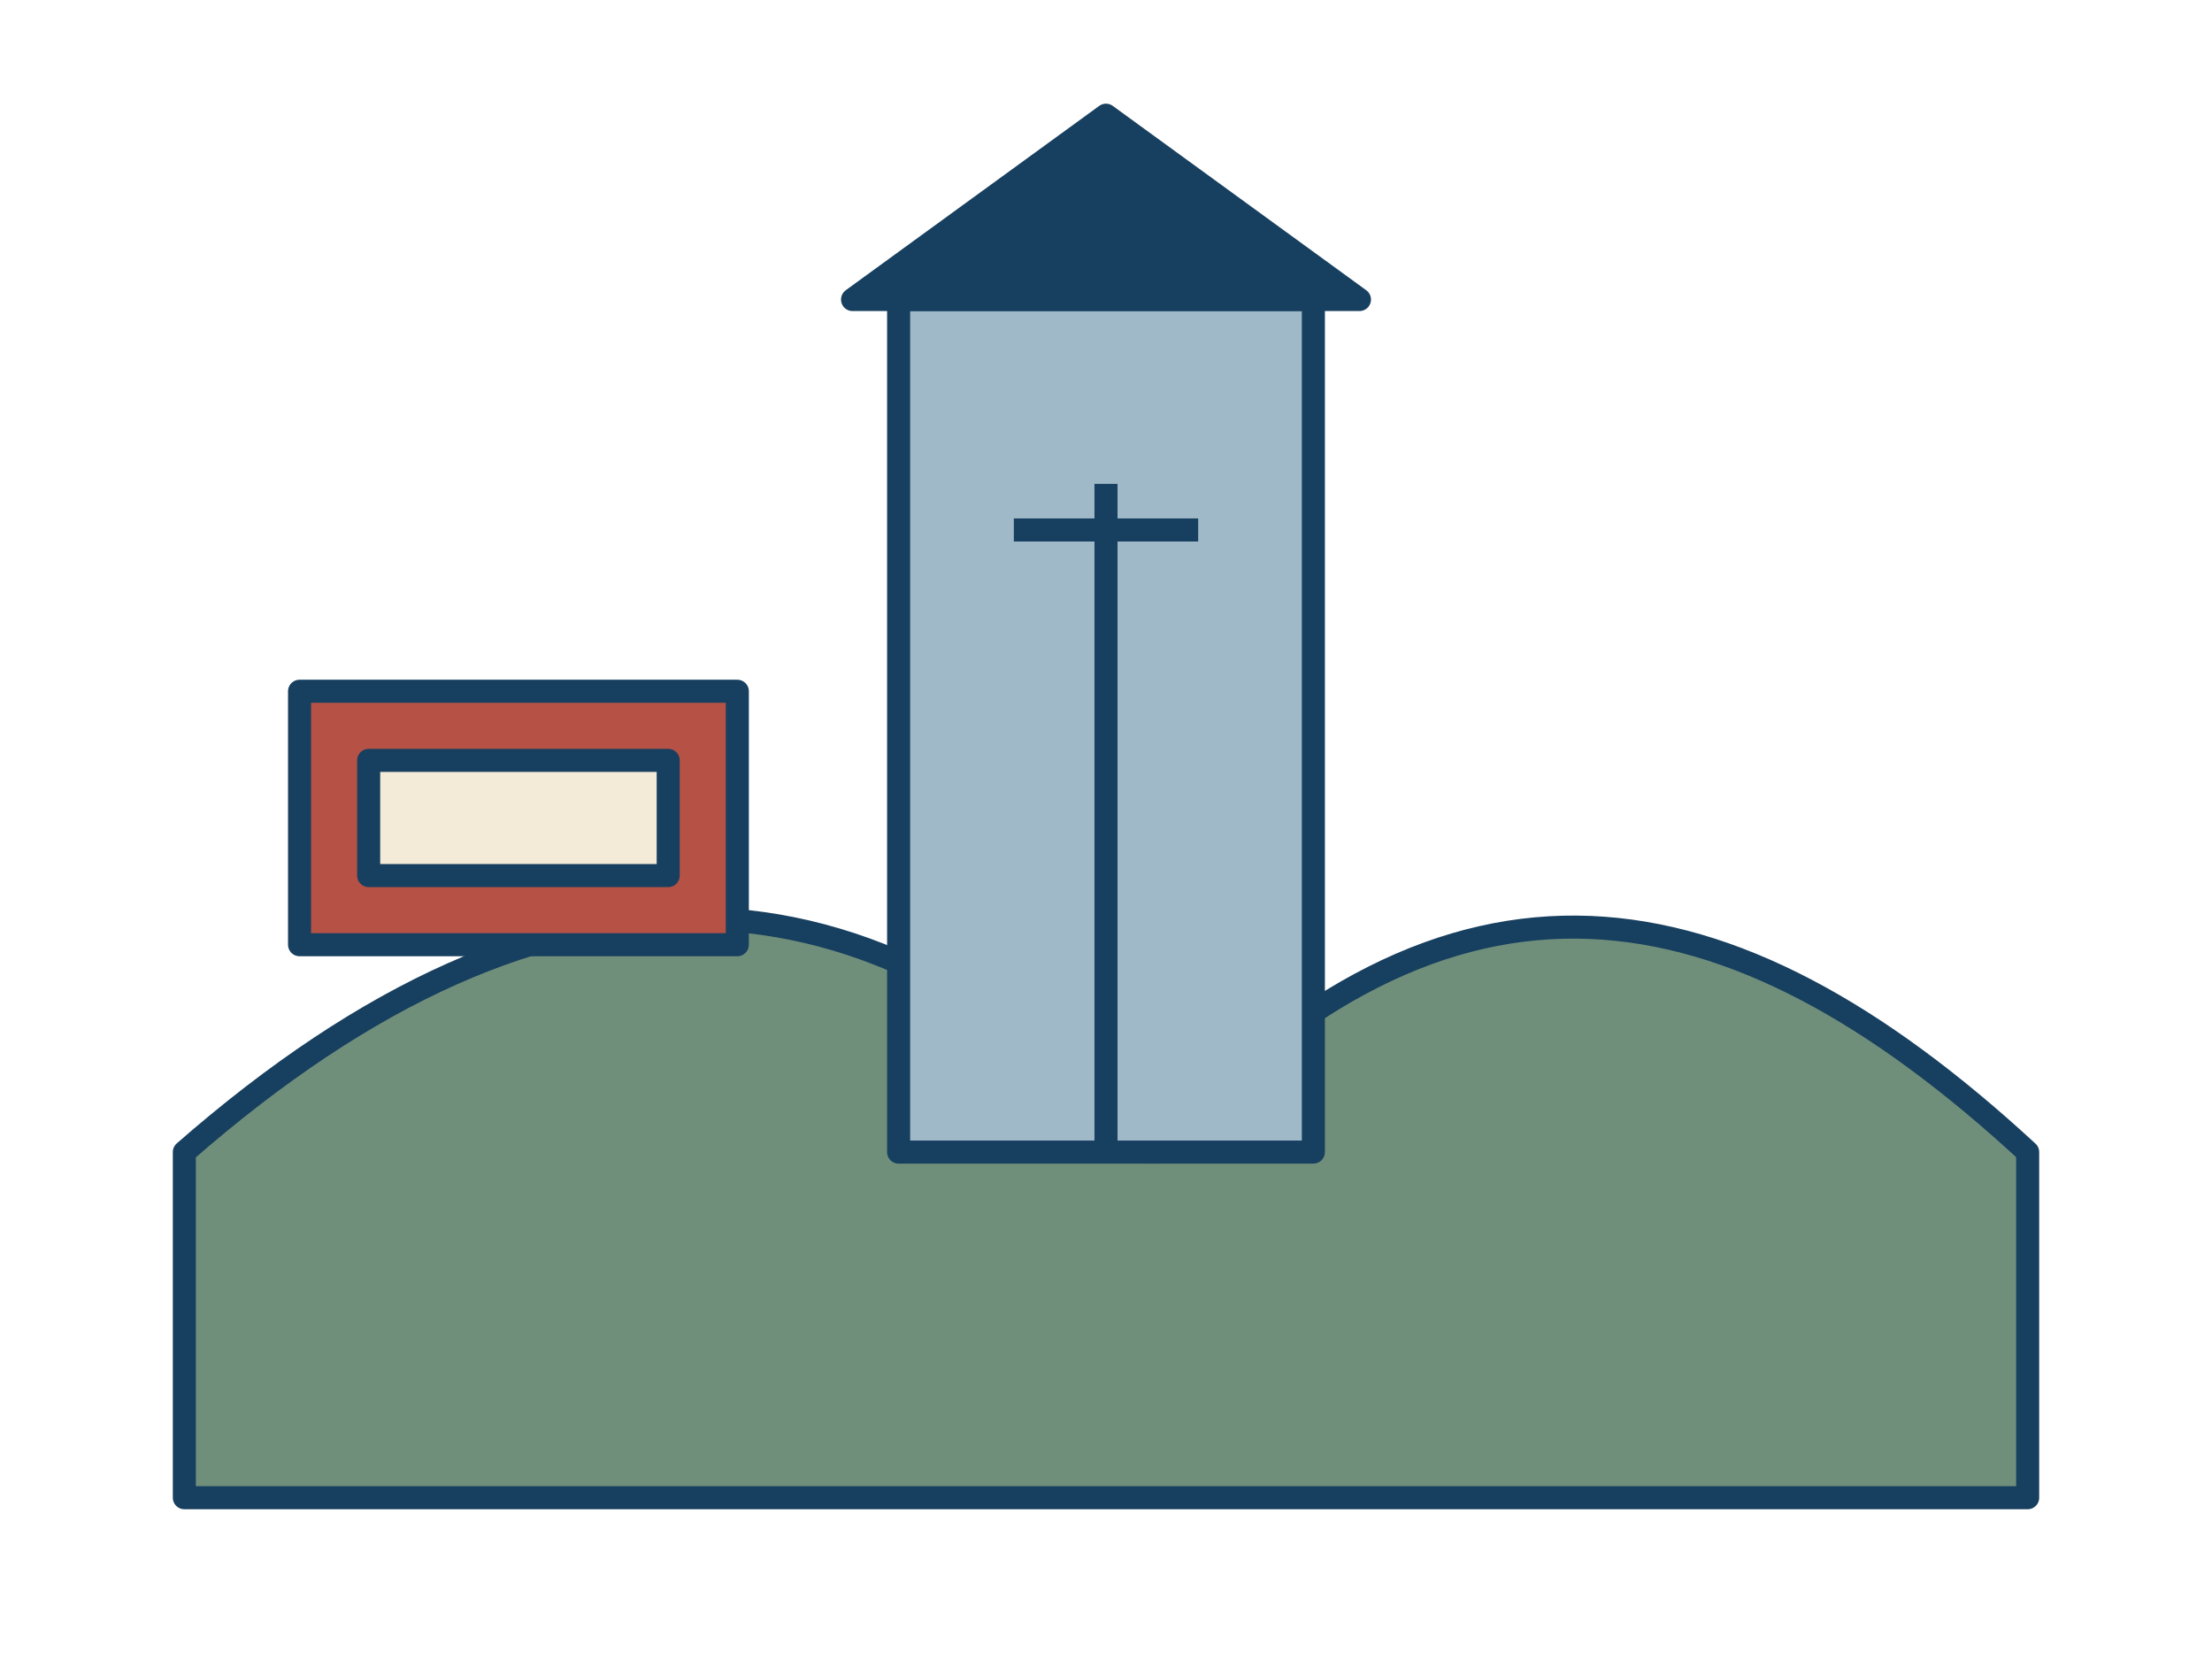
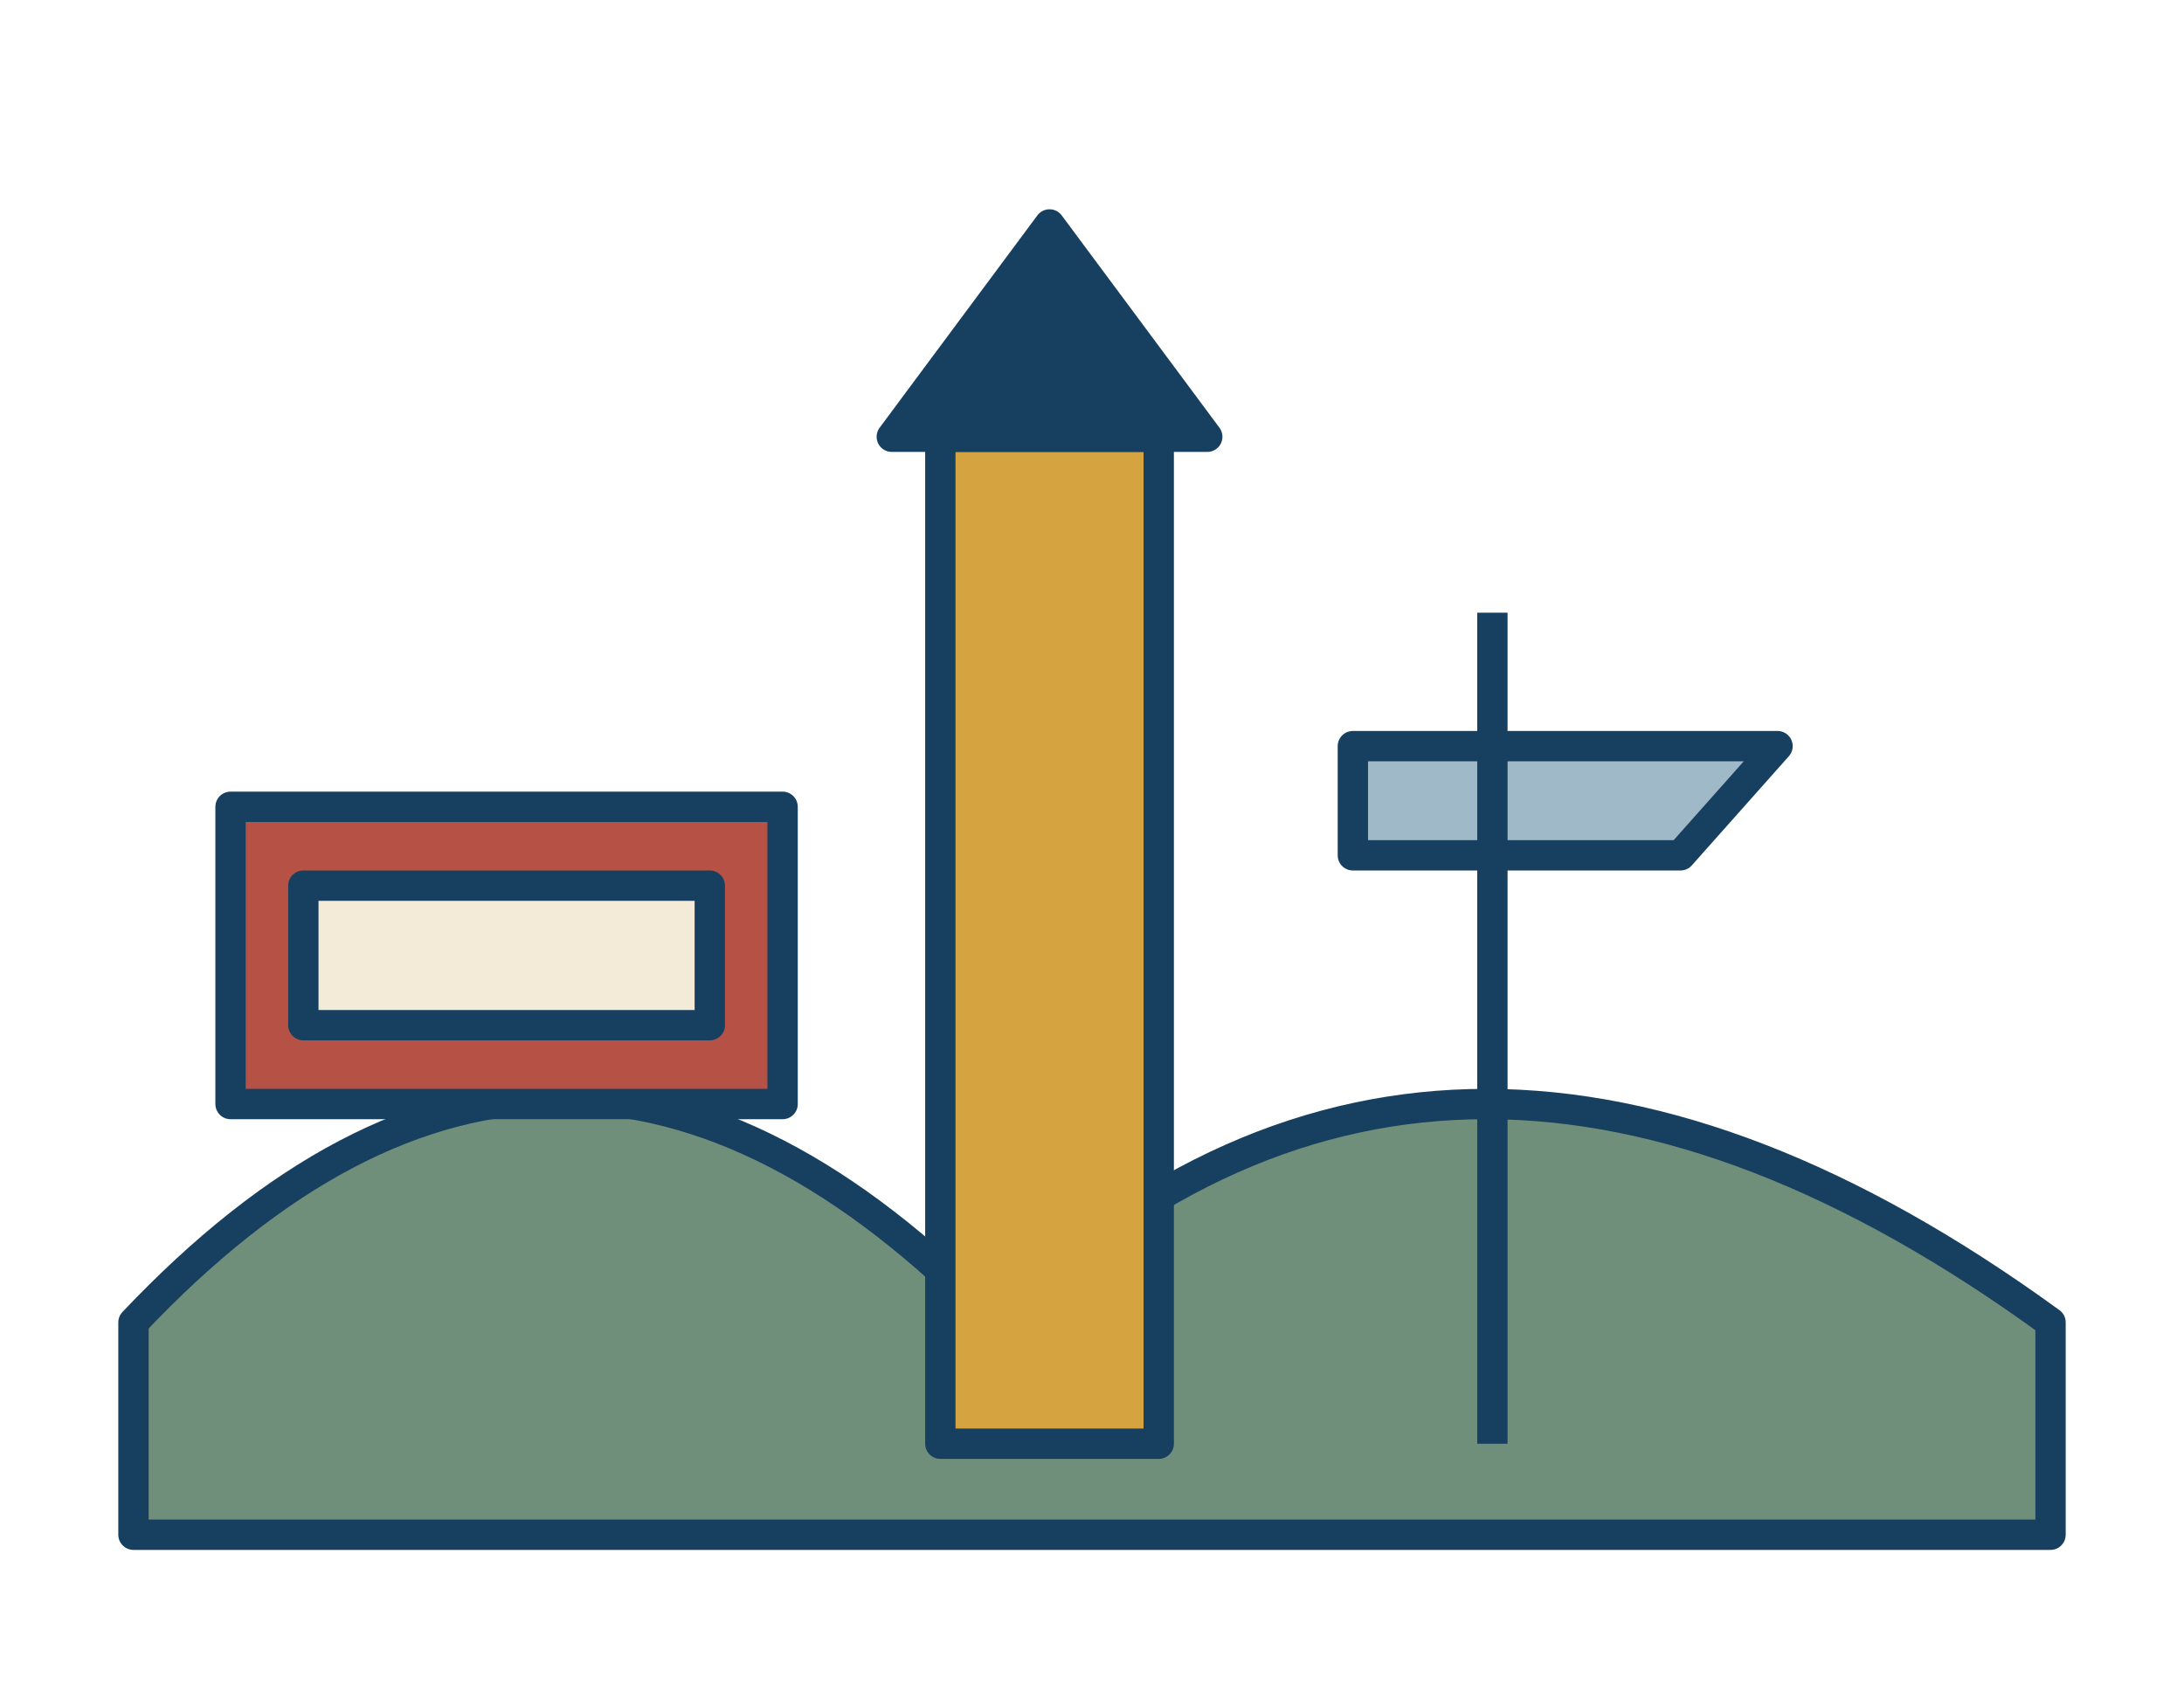
- <svg xmlns="http://www.w3.org/2000/svg" viewBox="0 0 480 360">
+ <svg xmlns="http://www.w3.org/2000/svg" viewBox="0 0 360 280">
  <g stroke="#173f5f" stroke-width="5" stroke-linejoin="round">
-     <path fill="#6f8f7b" d="M40 250c80-70 150-65 210 0 65-70 125-60 190 0v75H40z" />
-     <path fill="#9fb9c8" d="M195 65h90v185h-90z" />
-     <path fill="#173f5f" d="M185 65h110l-55-40z" />
-     <path fill="#b55245" d="M65 150h95v55H65z" />
-     <path fill="#f3ead7" d="M80 165h65v25H80z" />
-     <path d="M240 250V105M220 115h40" fill="none" />
+     <path fill="#6f8f7b" d="M22 218q70-74 142 0 75-72 174 0v35H22z" />
+     <path fill="#d5a33f" d="M155 72h36v166h-36z" />
+     <path fill="#173f5f" d="M147 72h52l-26-35z" />
+     <path fill="#b55245" d="M38 133h91v49H38z" />
+     <path fill="#f3ead7" d="M50 146h67v23H50z" />
+     <path d="M246 101v137M223 123h70l-16 18h-54z" fill="#9fb9c8" />
  </g>
</svg>
